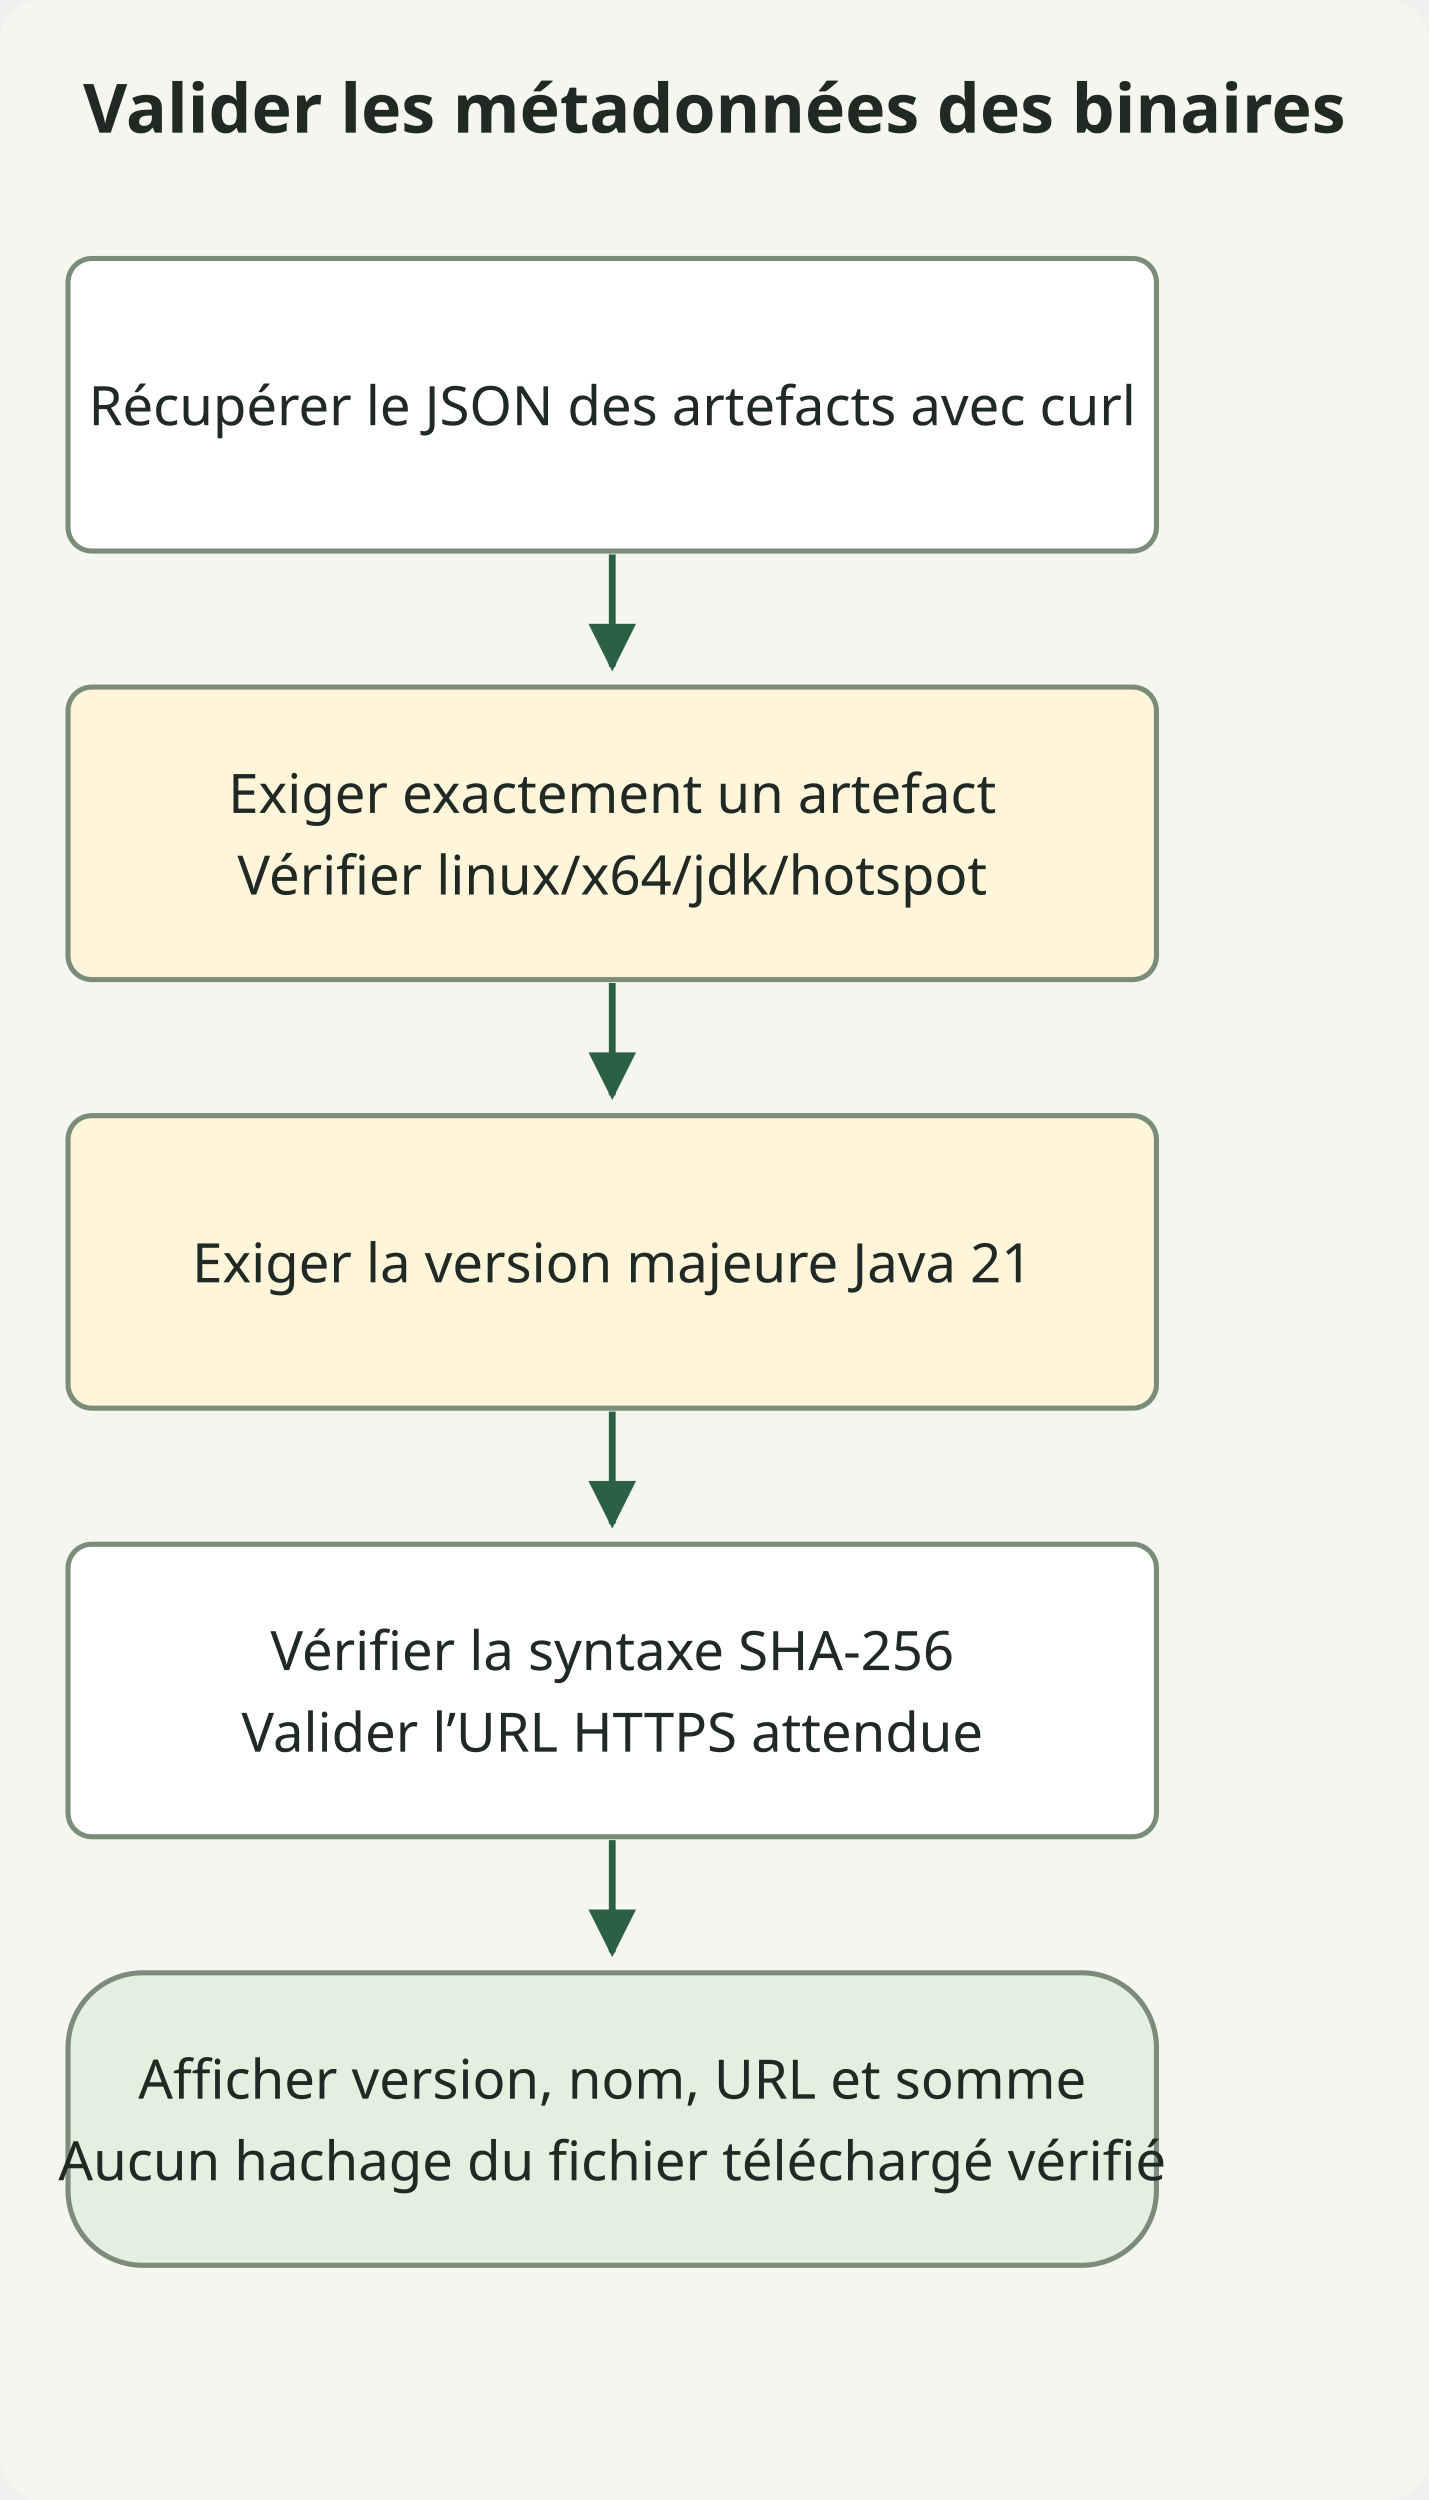
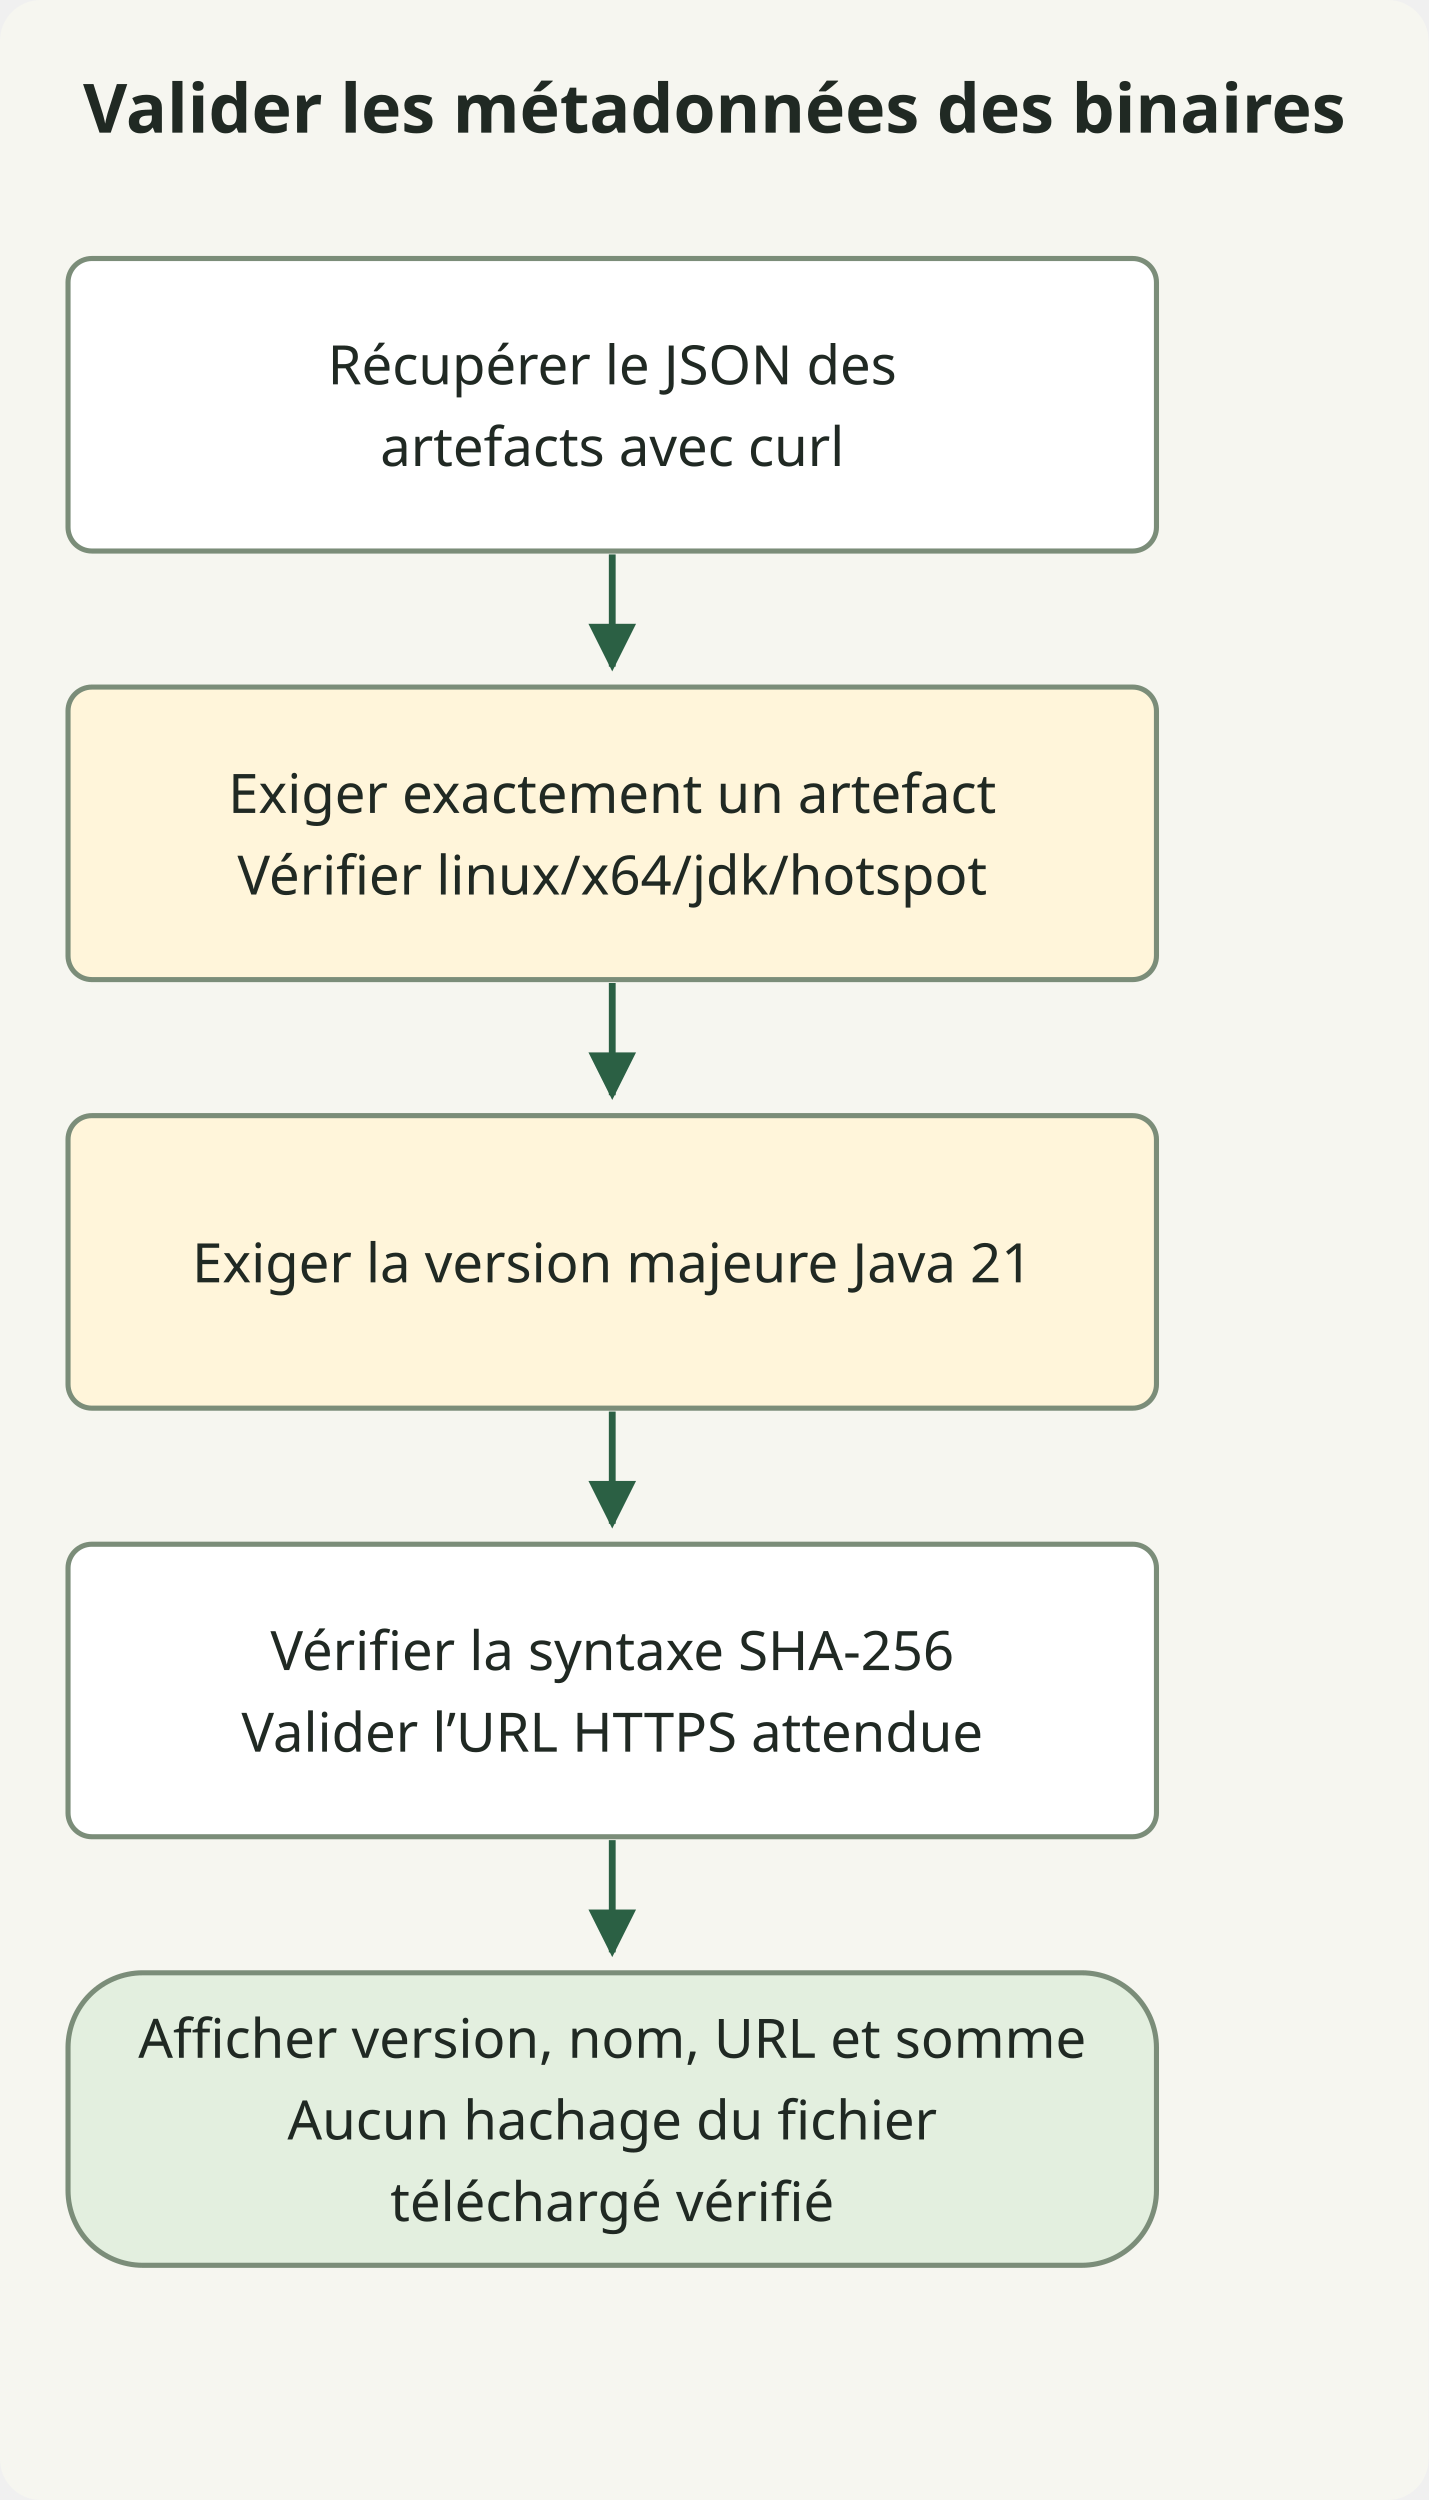
<svg xmlns="http://www.w3.org/2000/svg" viewBox="0 0 420 735" width="420" height="735" role="img" aria-labelledby="title description" xml:lang="fr">
  <defs>
    <marker id="arrow" viewBox="0 0 10 10" refX="9" refY="5" markerWidth="7" markerHeight="7" orient="auto-start-reverse">
      <path d="M 0 0 L 10 5 L 0 10 z" fill="#2b6044" />
    </marker>
  </defs>
  <rect width="100%" height="100%" rx="12" fill="#f6f6f0" />
  <g font-family="system-ui,sans-serif" fill="#202923">
    <text x="210" y="39" text-anchor="middle" font-size="20" font-weight="650">Valider les métadonnées des binaires</text>
    <rect x="20" y="76" width="320" height="86" rx="7" fill="#ffffff" stroke="#7b8d79" stroke-width="1.5" />
-     <text x="180" y="125" text-anchor="middle" font-size="16">Récupérer le JSON des artefacts avec curl</text>
+     <text x="180" y="113" text-anchor="middle" font-size="16">Récupérer le JSON des</text>
+     <text x="180" y="137" text-anchor="middle" font-size="16">artefacts avec curl</text>
    <path d="M 180 163 V 196" fill="none" stroke="#2b6044" stroke-width="2" marker-end="url(#arrow)" />
    <rect x="20" y="202" width="320" height="86" rx="7" fill="#fff5da" stroke="#7b8d79" stroke-width="1.5" />
    <text x="180" y="239" text-anchor="middle" font-size="16">Exiger exactement un artefact</text>
    <text x="180" y="263" text-anchor="middle" font-size="16">Vérifier linux/x64/jdk/hotspot</text>
    <path d="M 180 289 V 322" fill="none" stroke="#2b6044" stroke-width="2" marker-end="url(#arrow)" />
    <rect x="20" y="328" width="320" height="86" rx="7" fill="#fff5da" stroke="#7b8d79" stroke-width="1.5" />
    <text x="180" y="377" text-anchor="middle" font-size="16">Exiger la version majeure Java 21</text>
    <path d="M 180 415 V 448" fill="none" stroke="#2b6044" stroke-width="2" marker-end="url(#arrow)" />
    <rect x="20" y="454" width="320" height="86" rx="7" fill="#ffffff" stroke="#7b8d79" stroke-width="1.5" />
    <text x="180" y="491" text-anchor="middle" font-size="16">Vérifier la syntaxe SHA-256</text>
    <text x="180" y="515" text-anchor="middle" font-size="16">Valider l’URL HTTPS attendue</text>
    <path d="M 180 541 V 574" fill="none" stroke="#2b6044" stroke-width="2" marker-end="url(#arrow)" />
    <rect x="20" y="580" width="320" height="86" rx="22" fill="#e3efdf" stroke="#7b8d79" stroke-width="1.5" />
-     <text x="180" y="617" text-anchor="middle" font-size="16">Afficher version, nom, URL et somme</text>
-     <text x="180" y="641" text-anchor="middle" font-size="16">Aucun hachage du fichier téléchargé vérifié</text>
+     <text x="180" y="605" text-anchor="middle" font-size="16">Afficher version, nom, URL et somme</text>
+     <text x="180" y="629" text-anchor="middle" font-size="16">Aucun hachage du fichier</text>
+     <text x="180" y="653" text-anchor="middle" font-size="16">téléchargé vérifié</text>
  </g>
</svg>
